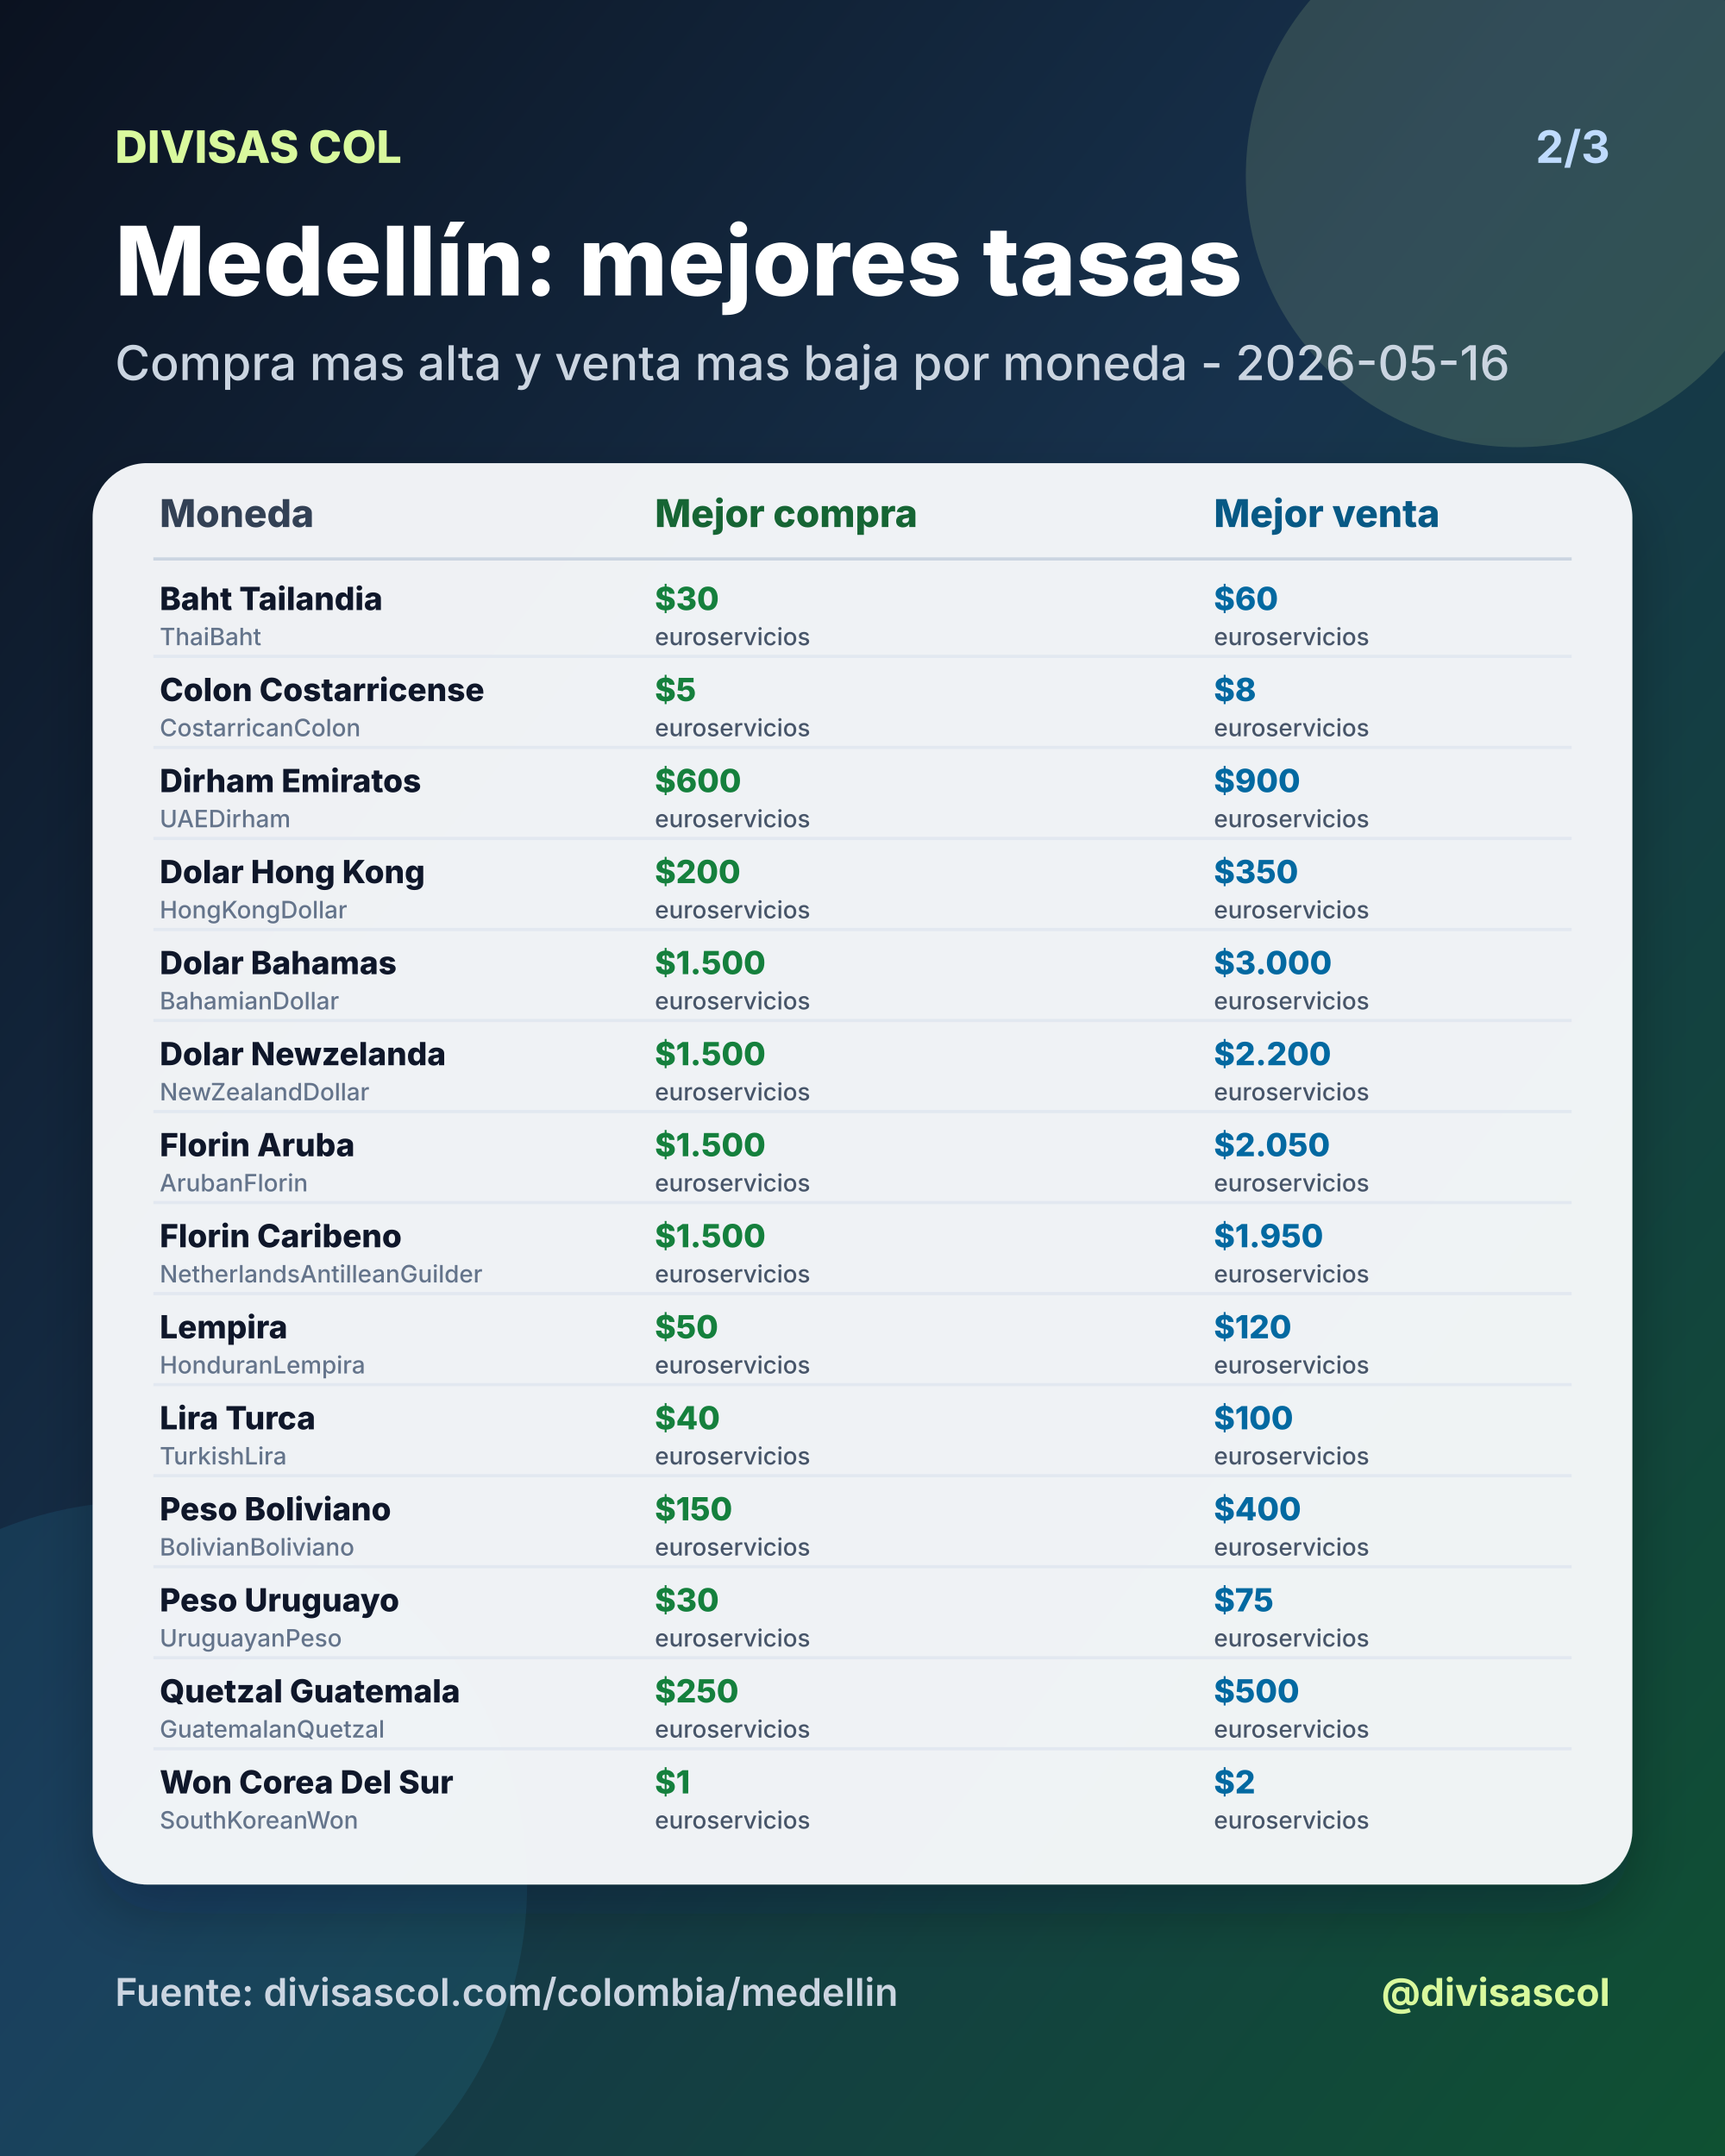
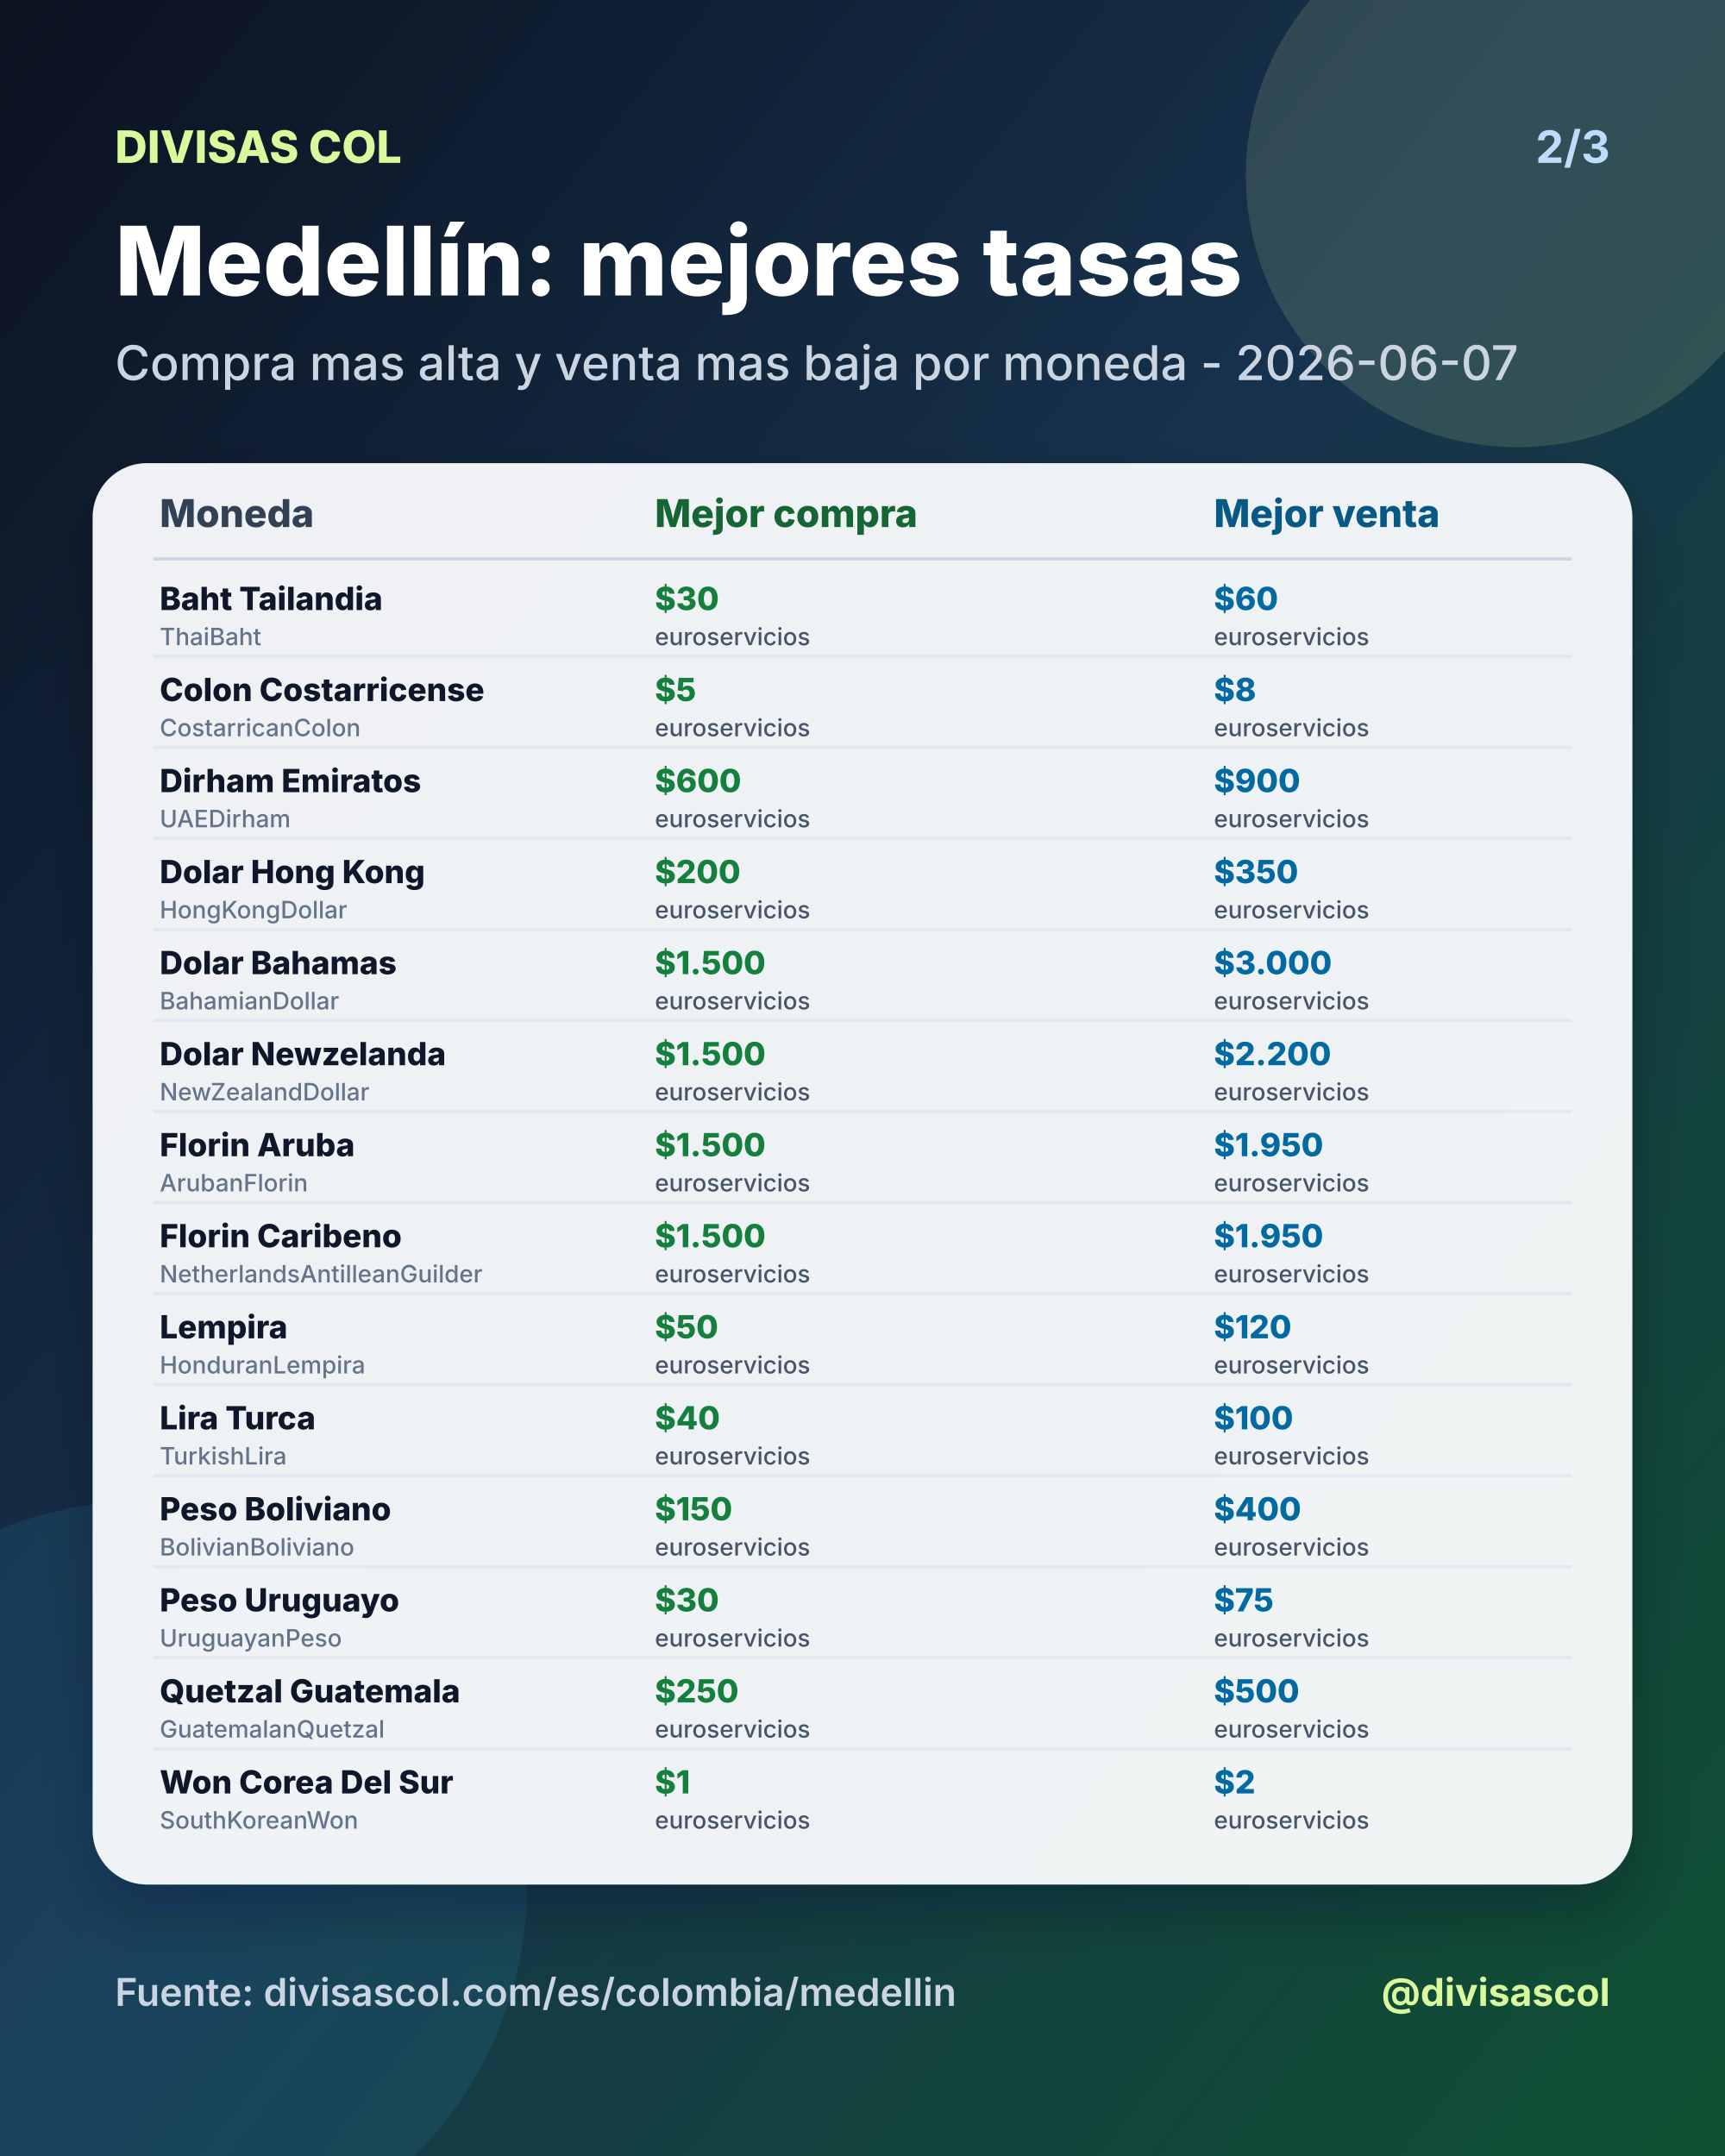
<svg xmlns="http://www.w3.org/2000/svg" width="1080" height="1350" viewBox="0 0 1080 1350">
  <defs>
    <linearGradient id="bg" x1="0" y1="0" x2="1" y2="1">
      <stop offset="0%" stop-color="#0b1220" />
      <stop offset="46%" stop-color="#17324d" />
      <stop offset="100%" stop-color="#0f5132" />
    </linearGradient>
    <filter id="shadow" x="-20%" y="-20%" width="140%" height="140%">
      <feDropShadow dx="0" dy="18" stdDeviation="18" flood-color="#020617" flood-opacity="0.28" />
    </filter>
  </defs>
  <rect width="1080" height="1350" fill="url(#bg)" />
  <circle cx="950" cy="110" r="170" fill="#d9f99d" opacity="0.14" />
  <circle cx="90" cy="1180" r="240" fill="#38bdf8" opacity="0.10" />
  <text x="72" y="102" fill="#d9f99d" font-size="28" font-family="Inter, Arial, sans-serif" font-weight="800" text-anchor="start">DIVISAS COL</text>
  <text x="1008" y="102" fill="#bfdbfe" font-size="28" font-family="Inter, Arial, sans-serif" font-weight="700" text-anchor="end">2/3</text>
  <text x="72" y="185" fill="#ffffff" font-size="60" font-family="Inter, Arial, sans-serif" font-weight="800" text-anchor="start">Medellín: mejores tasas</text>
-   <text x="72" y="238" fill="#cbd5e1" font-size="30" font-family="Inter, Arial, sans-serif" font-weight="500" text-anchor="start">Compra mas alta y venta mas baja por moneda - 2026-05-16</text>
+   <text x="72" y="238" fill="#cbd5e1" font-size="30" font-family="Inter, Arial, sans-serif" font-weight="500" text-anchor="start">Compra mas alta y venta mas baja por moneda - 2026-06-07</text>
  <rect x="58" y="290" width="964" height="890" rx="34" fill="#f8fafc" opacity="0.96" filter="url(#shadow)" />
  <text x="100" y="330" fill="#334155" font-size="24" font-family="Inter, Arial, sans-serif" font-weight="800" text-anchor="start">Moneda</text>
  <text x="410" y="330" fill="#166534" font-size="24" font-family="Inter, Arial, sans-serif" font-weight="800" text-anchor="start">Mejor compra</text>
  <text x="760" y="330" fill="#075985" font-size="24" font-family="Inter, Arial, sans-serif" font-weight="800" text-anchor="start">Mejor venta</text>
  <line x1="96" y1="350" x2="984" y2="350" stroke="#cbd5e1" stroke-width="2" />
  <text x="100" y="382" fill="#0f172a" font-size="20" font-family="Inter, Arial, sans-serif" font-weight="800" text-anchor="start">Baht Tailandia</text>
  <text x="100" y="404" fill="#64748b" font-size="15" font-family="Inter, Arial, sans-serif" font-weight="500" text-anchor="start">ThaiBaht</text>
  <text x="410" y="382" fill="#15803d" font-size="20" font-family="Inter, Arial, sans-serif" font-weight="800" text-anchor="start">$30</text>
  <text x="410" y="404" fill="#475569" font-size="15" font-family="Inter, Arial, sans-serif" font-weight="500" text-anchor="start">euroservicios</text>
  <text x="760" y="382" fill="#0369a1" font-size="20" font-family="Inter, Arial, sans-serif" font-weight="800" text-anchor="start">$60</text>
  <text x="760" y="404" fill="#475569" font-size="15" font-family="Inter, Arial, sans-serif" font-weight="500" text-anchor="start">euroservicios</text>
  <line x1="96" y1="411" x2="984" y2="411" stroke="#e2e8f0" stroke-width="2" />
  <text x="100" y="439" fill="#0f172a" font-size="20" font-family="Inter, Arial, sans-serif" font-weight="800" text-anchor="start">Colon Costarricense</text>
  <text x="100" y="461" fill="#64748b" font-size="15" font-family="Inter, Arial, sans-serif" font-weight="500" text-anchor="start">CostarricanColon</text>
  <text x="410" y="439" fill="#15803d" font-size="20" font-family="Inter, Arial, sans-serif" font-weight="800" text-anchor="start">$5</text>
  <text x="410" y="461" fill="#475569" font-size="15" font-family="Inter, Arial, sans-serif" font-weight="500" text-anchor="start">euroservicios</text>
  <text x="760" y="439" fill="#0369a1" font-size="20" font-family="Inter, Arial, sans-serif" font-weight="800" text-anchor="start">$8</text>
  <text x="760" y="461" fill="#475569" font-size="15" font-family="Inter, Arial, sans-serif" font-weight="500" text-anchor="start">euroservicios</text>
  <line x1="96" y1="468" x2="984" y2="468" stroke="#e2e8f0" stroke-width="2" />
  <text x="100" y="496" fill="#0f172a" font-size="20" font-family="Inter, Arial, sans-serif" font-weight="800" text-anchor="start">Dirham Emiratos</text>
  <text x="100" y="518" fill="#64748b" font-size="15" font-family="Inter, Arial, sans-serif" font-weight="500" text-anchor="start">UAEDirham</text>
  <text x="410" y="496" fill="#15803d" font-size="20" font-family="Inter, Arial, sans-serif" font-weight="800" text-anchor="start">$600</text>
  <text x="410" y="518" fill="#475569" font-size="15" font-family="Inter, Arial, sans-serif" font-weight="500" text-anchor="start">euroservicios</text>
  <text x="760" y="496" fill="#0369a1" font-size="20" font-family="Inter, Arial, sans-serif" font-weight="800" text-anchor="start">$900</text>
  <text x="760" y="518" fill="#475569" font-size="15" font-family="Inter, Arial, sans-serif" font-weight="500" text-anchor="start">euroservicios</text>
  <line x1="96" y1="525" x2="984" y2="525" stroke="#e2e8f0" stroke-width="2" />
  <text x="100" y="553" fill="#0f172a" font-size="20" font-family="Inter, Arial, sans-serif" font-weight="800" text-anchor="start">Dolar Hong Kong</text>
  <text x="100" y="575" fill="#64748b" font-size="15" font-family="Inter, Arial, sans-serif" font-weight="500" text-anchor="start">HongKongDollar</text>
  <text x="410" y="553" fill="#15803d" font-size="20" font-family="Inter, Arial, sans-serif" font-weight="800" text-anchor="start">$200</text>
  <text x="410" y="575" fill="#475569" font-size="15" font-family="Inter, Arial, sans-serif" font-weight="500" text-anchor="start">euroservicios</text>
  <text x="760" y="553" fill="#0369a1" font-size="20" font-family="Inter, Arial, sans-serif" font-weight="800" text-anchor="start">$350</text>
  <text x="760" y="575" fill="#475569" font-size="15" font-family="Inter, Arial, sans-serif" font-weight="500" text-anchor="start">euroservicios</text>
  <line x1="96" y1="582" x2="984" y2="582" stroke="#e2e8f0" stroke-width="2" />
  <text x="100" y="610" fill="#0f172a" font-size="20" font-family="Inter, Arial, sans-serif" font-weight="800" text-anchor="start">Dolar Bahamas</text>
  <text x="100" y="632" fill="#64748b" font-size="15" font-family="Inter, Arial, sans-serif" font-weight="500" text-anchor="start">BahamianDollar</text>
  <text x="410" y="610" fill="#15803d" font-size="20" font-family="Inter, Arial, sans-serif" font-weight="800" text-anchor="start">$1.500</text>
  <text x="410" y="632" fill="#475569" font-size="15" font-family="Inter, Arial, sans-serif" font-weight="500" text-anchor="start">euroservicios</text>
  <text x="760" y="610" fill="#0369a1" font-size="20" font-family="Inter, Arial, sans-serif" font-weight="800" text-anchor="start">$3.000</text>
  <text x="760" y="632" fill="#475569" font-size="15" font-family="Inter, Arial, sans-serif" font-weight="500" text-anchor="start">euroservicios</text>
  <line x1="96" y1="639" x2="984" y2="639" stroke="#e2e8f0" stroke-width="2" />
  <text x="100" y="667" fill="#0f172a" font-size="20" font-family="Inter, Arial, sans-serif" font-weight="800" text-anchor="start">Dolar Newzelanda</text>
  <text x="100" y="689" fill="#64748b" font-size="15" font-family="Inter, Arial, sans-serif" font-weight="500" text-anchor="start">NewZealandDollar</text>
  <text x="410" y="667" fill="#15803d" font-size="20" font-family="Inter, Arial, sans-serif" font-weight="800" text-anchor="start">$1.500</text>
  <text x="410" y="689" fill="#475569" font-size="15" font-family="Inter, Arial, sans-serif" font-weight="500" text-anchor="start">euroservicios</text>
  <text x="760" y="667" fill="#0369a1" font-size="20" font-family="Inter, Arial, sans-serif" font-weight="800" text-anchor="start">$2.200</text>
  <text x="760" y="689" fill="#475569" font-size="15" font-family="Inter, Arial, sans-serif" font-weight="500" text-anchor="start">euroservicios</text>
  <line x1="96" y1="696" x2="984" y2="696" stroke="#e2e8f0" stroke-width="2" />
  <text x="100" y="724" fill="#0f172a" font-size="20" font-family="Inter, Arial, sans-serif" font-weight="800" text-anchor="start">Florin Aruba</text>
  <text x="100" y="746" fill="#64748b" font-size="15" font-family="Inter, Arial, sans-serif" font-weight="500" text-anchor="start">ArubanFlorin</text>
  <text x="410" y="724" fill="#15803d" font-size="20" font-family="Inter, Arial, sans-serif" font-weight="800" text-anchor="start">$1.500</text>
  <text x="410" y="746" fill="#475569" font-size="15" font-family="Inter, Arial, sans-serif" font-weight="500" text-anchor="start">euroservicios</text>
-   <text x="760" y="724" fill="#0369a1" font-size="20" font-family="Inter, Arial, sans-serif" font-weight="800" text-anchor="start">$2.050</text>
+   <text x="760" y="724" fill="#0369a1" font-size="20" font-family="Inter, Arial, sans-serif" font-weight="800" text-anchor="start">$1.950</text>
  <text x="760" y="746" fill="#475569" font-size="15" font-family="Inter, Arial, sans-serif" font-weight="500" text-anchor="start">euroservicios</text>
  <line x1="96" y1="753" x2="984" y2="753" stroke="#e2e8f0" stroke-width="2" />
  <text x="100" y="781" fill="#0f172a" font-size="20" font-family="Inter, Arial, sans-serif" font-weight="800" text-anchor="start">Florin Caribeno</text>
  <text x="100" y="803" fill="#64748b" font-size="15" font-family="Inter, Arial, sans-serif" font-weight="500" text-anchor="start">NetherlandsAntilleanGuilder</text>
  <text x="410" y="781" fill="#15803d" font-size="20" font-family="Inter, Arial, sans-serif" font-weight="800" text-anchor="start">$1.500</text>
  <text x="410" y="803" fill="#475569" font-size="15" font-family="Inter, Arial, sans-serif" font-weight="500" text-anchor="start">euroservicios</text>
  <text x="760" y="781" fill="#0369a1" font-size="20" font-family="Inter, Arial, sans-serif" font-weight="800" text-anchor="start">$1.950</text>
  <text x="760" y="803" fill="#475569" font-size="15" font-family="Inter, Arial, sans-serif" font-weight="500" text-anchor="start">euroservicios</text>
  <line x1="96" y1="810" x2="984" y2="810" stroke="#e2e8f0" stroke-width="2" />
  <text x="100" y="838" fill="#0f172a" font-size="20" font-family="Inter, Arial, sans-serif" font-weight="800" text-anchor="start">Lempira</text>
  <text x="100" y="860" fill="#64748b" font-size="15" font-family="Inter, Arial, sans-serif" font-weight="500" text-anchor="start">HonduranLempira</text>
  <text x="410" y="838" fill="#15803d" font-size="20" font-family="Inter, Arial, sans-serif" font-weight="800" text-anchor="start">$50</text>
  <text x="410" y="860" fill="#475569" font-size="15" font-family="Inter, Arial, sans-serif" font-weight="500" text-anchor="start">euroservicios</text>
  <text x="760" y="838" fill="#0369a1" font-size="20" font-family="Inter, Arial, sans-serif" font-weight="800" text-anchor="start">$120</text>
  <text x="760" y="860" fill="#475569" font-size="15" font-family="Inter, Arial, sans-serif" font-weight="500" text-anchor="start">euroservicios</text>
  <line x1="96" y1="867" x2="984" y2="867" stroke="#e2e8f0" stroke-width="2" />
  <text x="100" y="895" fill="#0f172a" font-size="20" font-family="Inter, Arial, sans-serif" font-weight="800" text-anchor="start">Lira Turca</text>
  <text x="100" y="917" fill="#64748b" font-size="15" font-family="Inter, Arial, sans-serif" font-weight="500" text-anchor="start">TurkishLira</text>
  <text x="410" y="895" fill="#15803d" font-size="20" font-family="Inter, Arial, sans-serif" font-weight="800" text-anchor="start">$40</text>
  <text x="410" y="917" fill="#475569" font-size="15" font-family="Inter, Arial, sans-serif" font-weight="500" text-anchor="start">euroservicios</text>
  <text x="760" y="895" fill="#0369a1" font-size="20" font-family="Inter, Arial, sans-serif" font-weight="800" text-anchor="start">$100</text>
  <text x="760" y="917" fill="#475569" font-size="15" font-family="Inter, Arial, sans-serif" font-weight="500" text-anchor="start">euroservicios</text>
  <line x1="96" y1="924" x2="984" y2="924" stroke="#e2e8f0" stroke-width="2" />
  <text x="100" y="952" fill="#0f172a" font-size="20" font-family="Inter, Arial, sans-serif" font-weight="800" text-anchor="start">Peso Boliviano</text>
  <text x="100" y="974" fill="#64748b" font-size="15" font-family="Inter, Arial, sans-serif" font-weight="500" text-anchor="start">BolivianBoliviano</text>
  <text x="410" y="952" fill="#15803d" font-size="20" font-family="Inter, Arial, sans-serif" font-weight="800" text-anchor="start">$150</text>
  <text x="410" y="974" fill="#475569" font-size="15" font-family="Inter, Arial, sans-serif" font-weight="500" text-anchor="start">euroservicios</text>
  <text x="760" y="952" fill="#0369a1" font-size="20" font-family="Inter, Arial, sans-serif" font-weight="800" text-anchor="start">$400</text>
  <text x="760" y="974" fill="#475569" font-size="15" font-family="Inter, Arial, sans-serif" font-weight="500" text-anchor="start">euroservicios</text>
  <line x1="96" y1="981" x2="984" y2="981" stroke="#e2e8f0" stroke-width="2" />
  <text x="100" y="1009" fill="#0f172a" font-size="20" font-family="Inter, Arial, sans-serif" font-weight="800" text-anchor="start">Peso Uruguayo</text>
  <text x="100" y="1031" fill="#64748b" font-size="15" font-family="Inter, Arial, sans-serif" font-weight="500" text-anchor="start">UruguayanPeso</text>
  <text x="410" y="1009" fill="#15803d" font-size="20" font-family="Inter, Arial, sans-serif" font-weight="800" text-anchor="start">$30</text>
  <text x="410" y="1031" fill="#475569" font-size="15" font-family="Inter, Arial, sans-serif" font-weight="500" text-anchor="start">euroservicios</text>
  <text x="760" y="1009" fill="#0369a1" font-size="20" font-family="Inter, Arial, sans-serif" font-weight="800" text-anchor="start">$75</text>
  <text x="760" y="1031" fill="#475569" font-size="15" font-family="Inter, Arial, sans-serif" font-weight="500" text-anchor="start">euroservicios</text>
  <line x1="96" y1="1038" x2="984" y2="1038" stroke="#e2e8f0" stroke-width="2" />
  <text x="100" y="1066" fill="#0f172a" font-size="20" font-family="Inter, Arial, sans-serif" font-weight="800" text-anchor="start">Quetzal Guatemala</text>
  <text x="100" y="1088" fill="#64748b" font-size="15" font-family="Inter, Arial, sans-serif" font-weight="500" text-anchor="start">GuatemalanQuetzal</text>
  <text x="410" y="1066" fill="#15803d" font-size="20" font-family="Inter, Arial, sans-serif" font-weight="800" text-anchor="start">$250</text>
  <text x="410" y="1088" fill="#475569" font-size="15" font-family="Inter, Arial, sans-serif" font-weight="500" text-anchor="start">euroservicios</text>
  <text x="760" y="1066" fill="#0369a1" font-size="20" font-family="Inter, Arial, sans-serif" font-weight="800" text-anchor="start">$500</text>
  <text x="760" y="1088" fill="#475569" font-size="15" font-family="Inter, Arial, sans-serif" font-weight="500" text-anchor="start">euroservicios</text>
  <line x1="96" y1="1095" x2="984" y2="1095" stroke="#e2e8f0" stroke-width="2" />
  <text x="100" y="1123" fill="#0f172a" font-size="20" font-family="Inter, Arial, sans-serif" font-weight="800" text-anchor="start">Won Corea Del Sur</text>
  <text x="100" y="1145" fill="#64748b" font-size="15" font-family="Inter, Arial, sans-serif" font-weight="500" text-anchor="start">SouthKoreanWon</text>
  <text x="410" y="1123" fill="#15803d" font-size="20" font-family="Inter, Arial, sans-serif" font-weight="800" text-anchor="start">$1</text>
  <text x="410" y="1145" fill="#475569" font-size="15" font-family="Inter, Arial, sans-serif" font-weight="500" text-anchor="start">euroservicios</text>
  <text x="760" y="1123" fill="#0369a1" font-size="20" font-family="Inter, Arial, sans-serif" font-weight="800" text-anchor="start">$2</text>
  <text x="760" y="1145" fill="#475569" font-size="15" font-family="Inter, Arial, sans-serif" font-weight="500" text-anchor="start">euroservicios</text>
-   <text x="72" y="1256" fill="#cbd5e1" font-size="24" font-family="Inter, Arial, sans-serif" font-weight="600" text-anchor="start">Fuente: divisascol.com/colombia/medellin</text>
+   <text x="72" y="1256" fill="#cbd5e1" font-size="24" font-family="Inter, Arial, sans-serif" font-weight="600" text-anchor="start">Fuente: divisascol.com/es/colombia/medellin</text>
  <text x="1008" y="1256" fill="#d9f99d" font-size="24" font-family="Inter, Arial, sans-serif" font-weight="700" text-anchor="end">@divisascol</text>
</svg>
